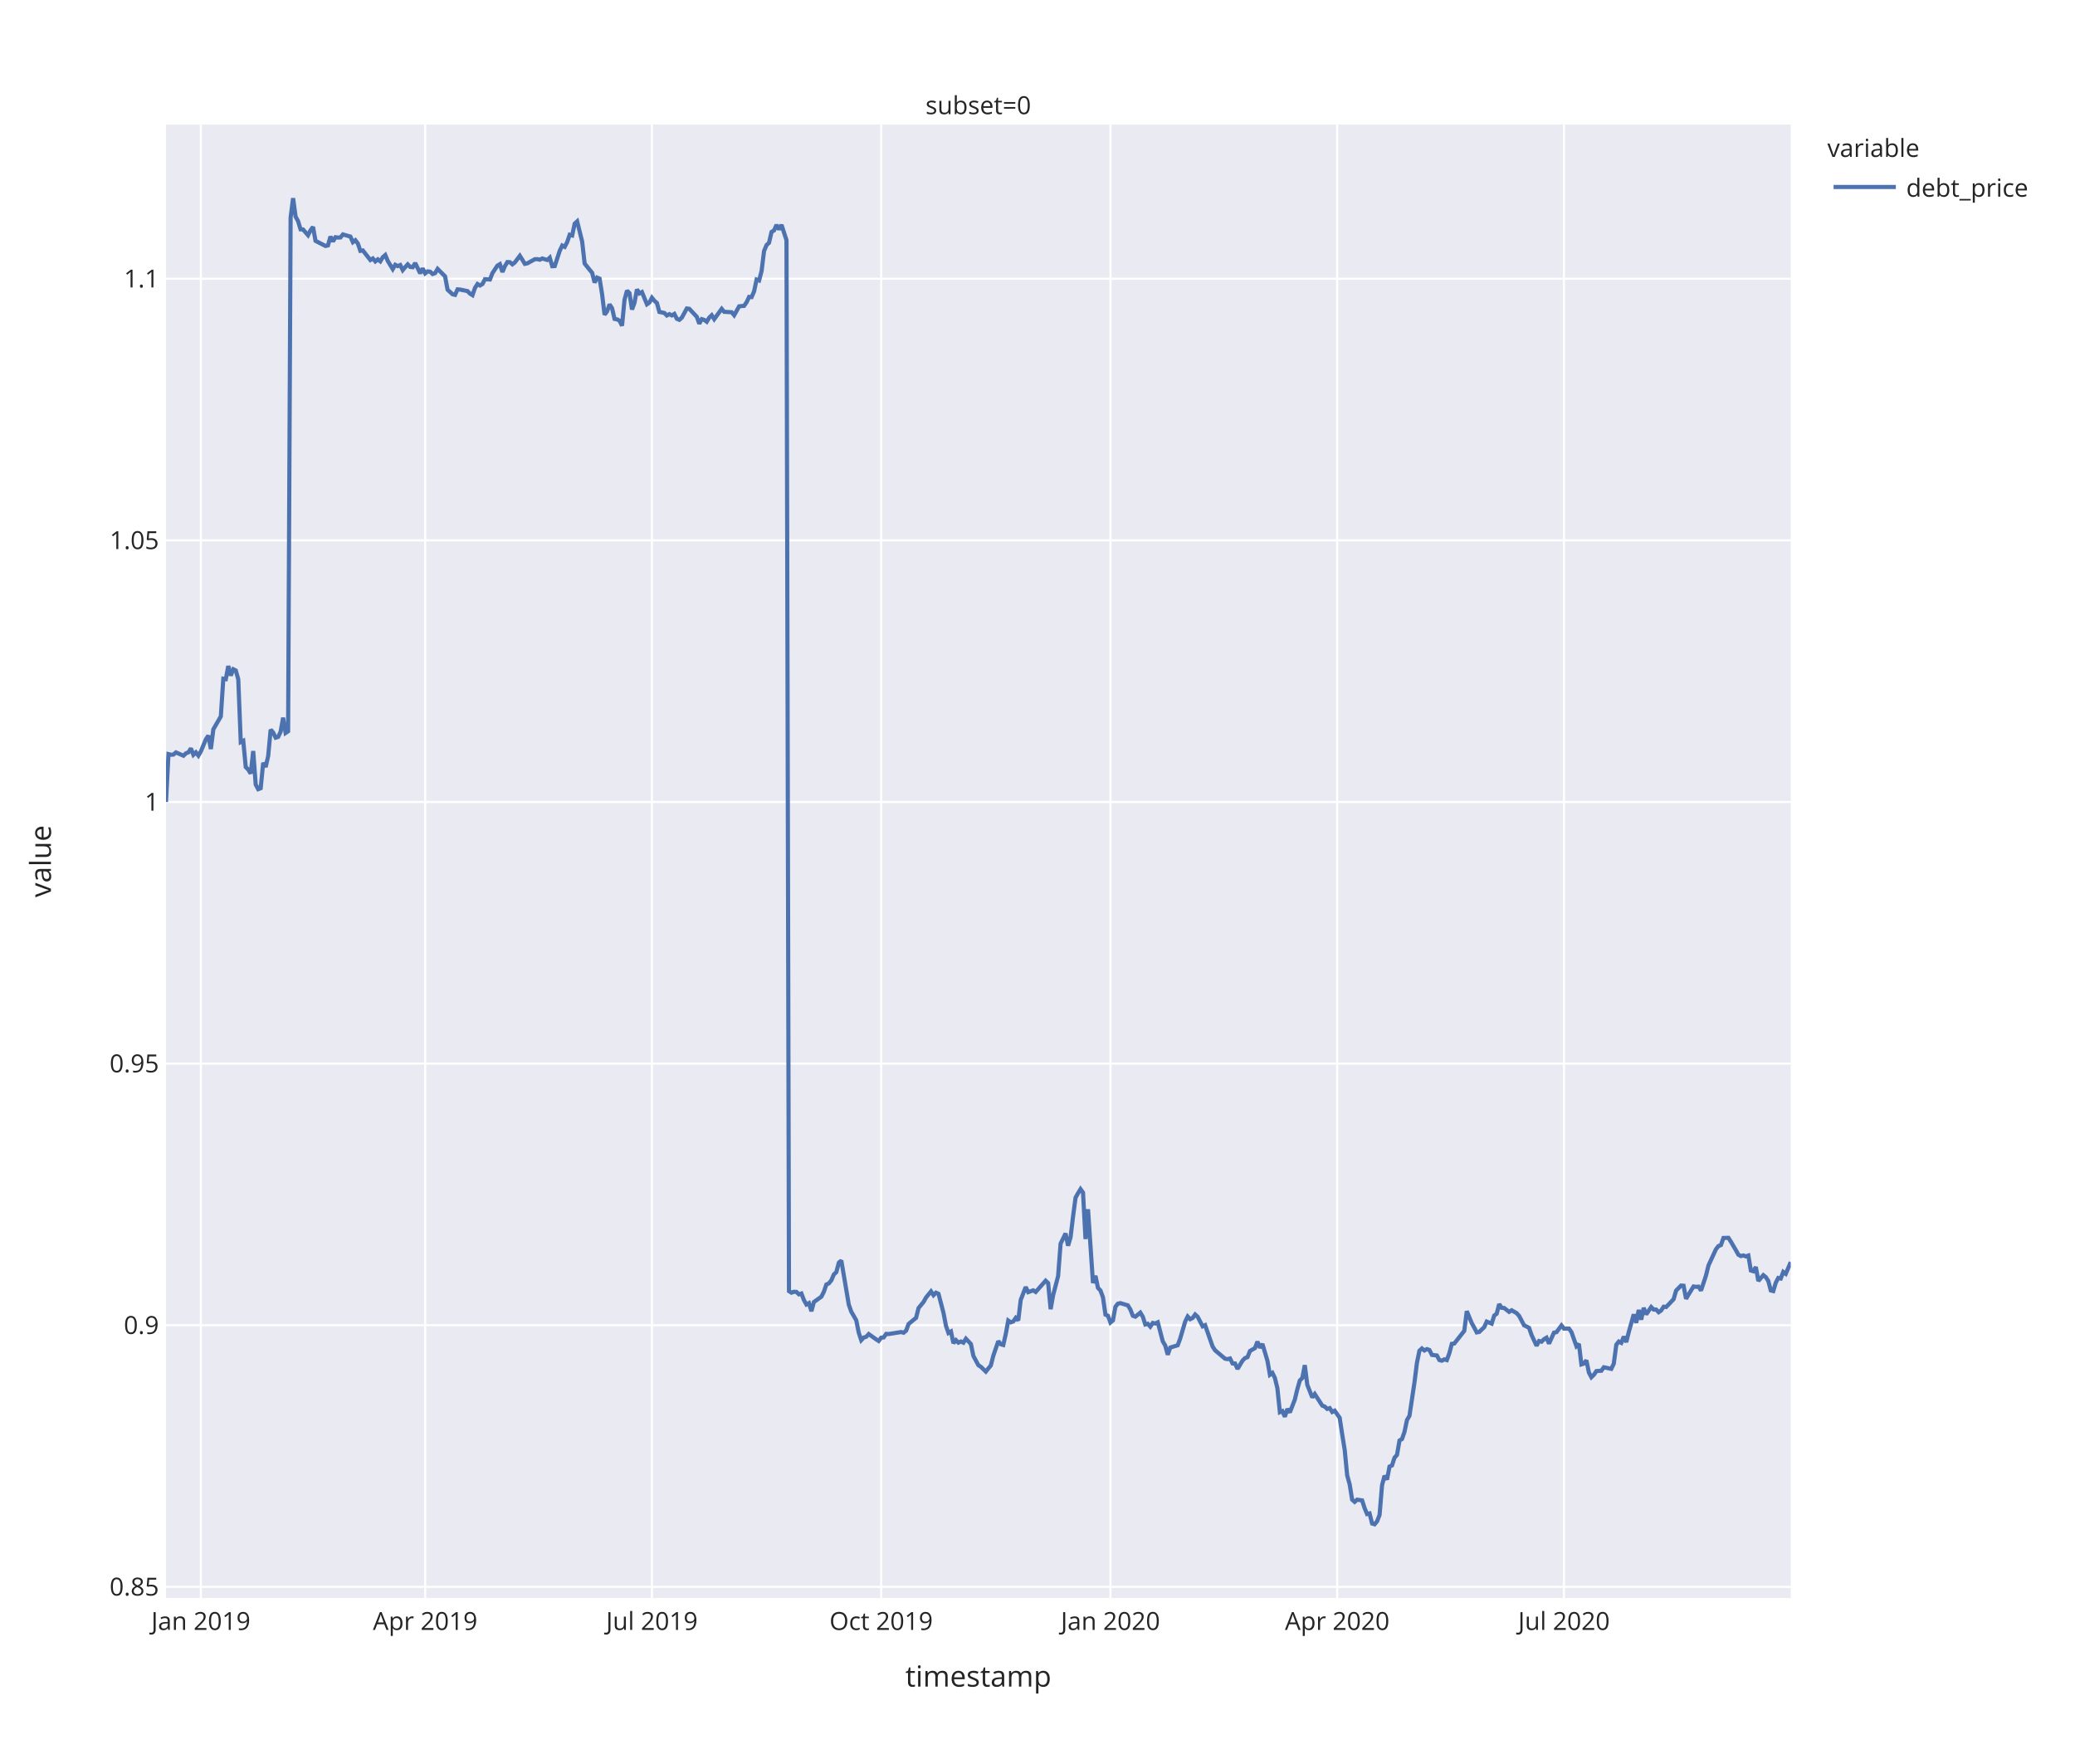
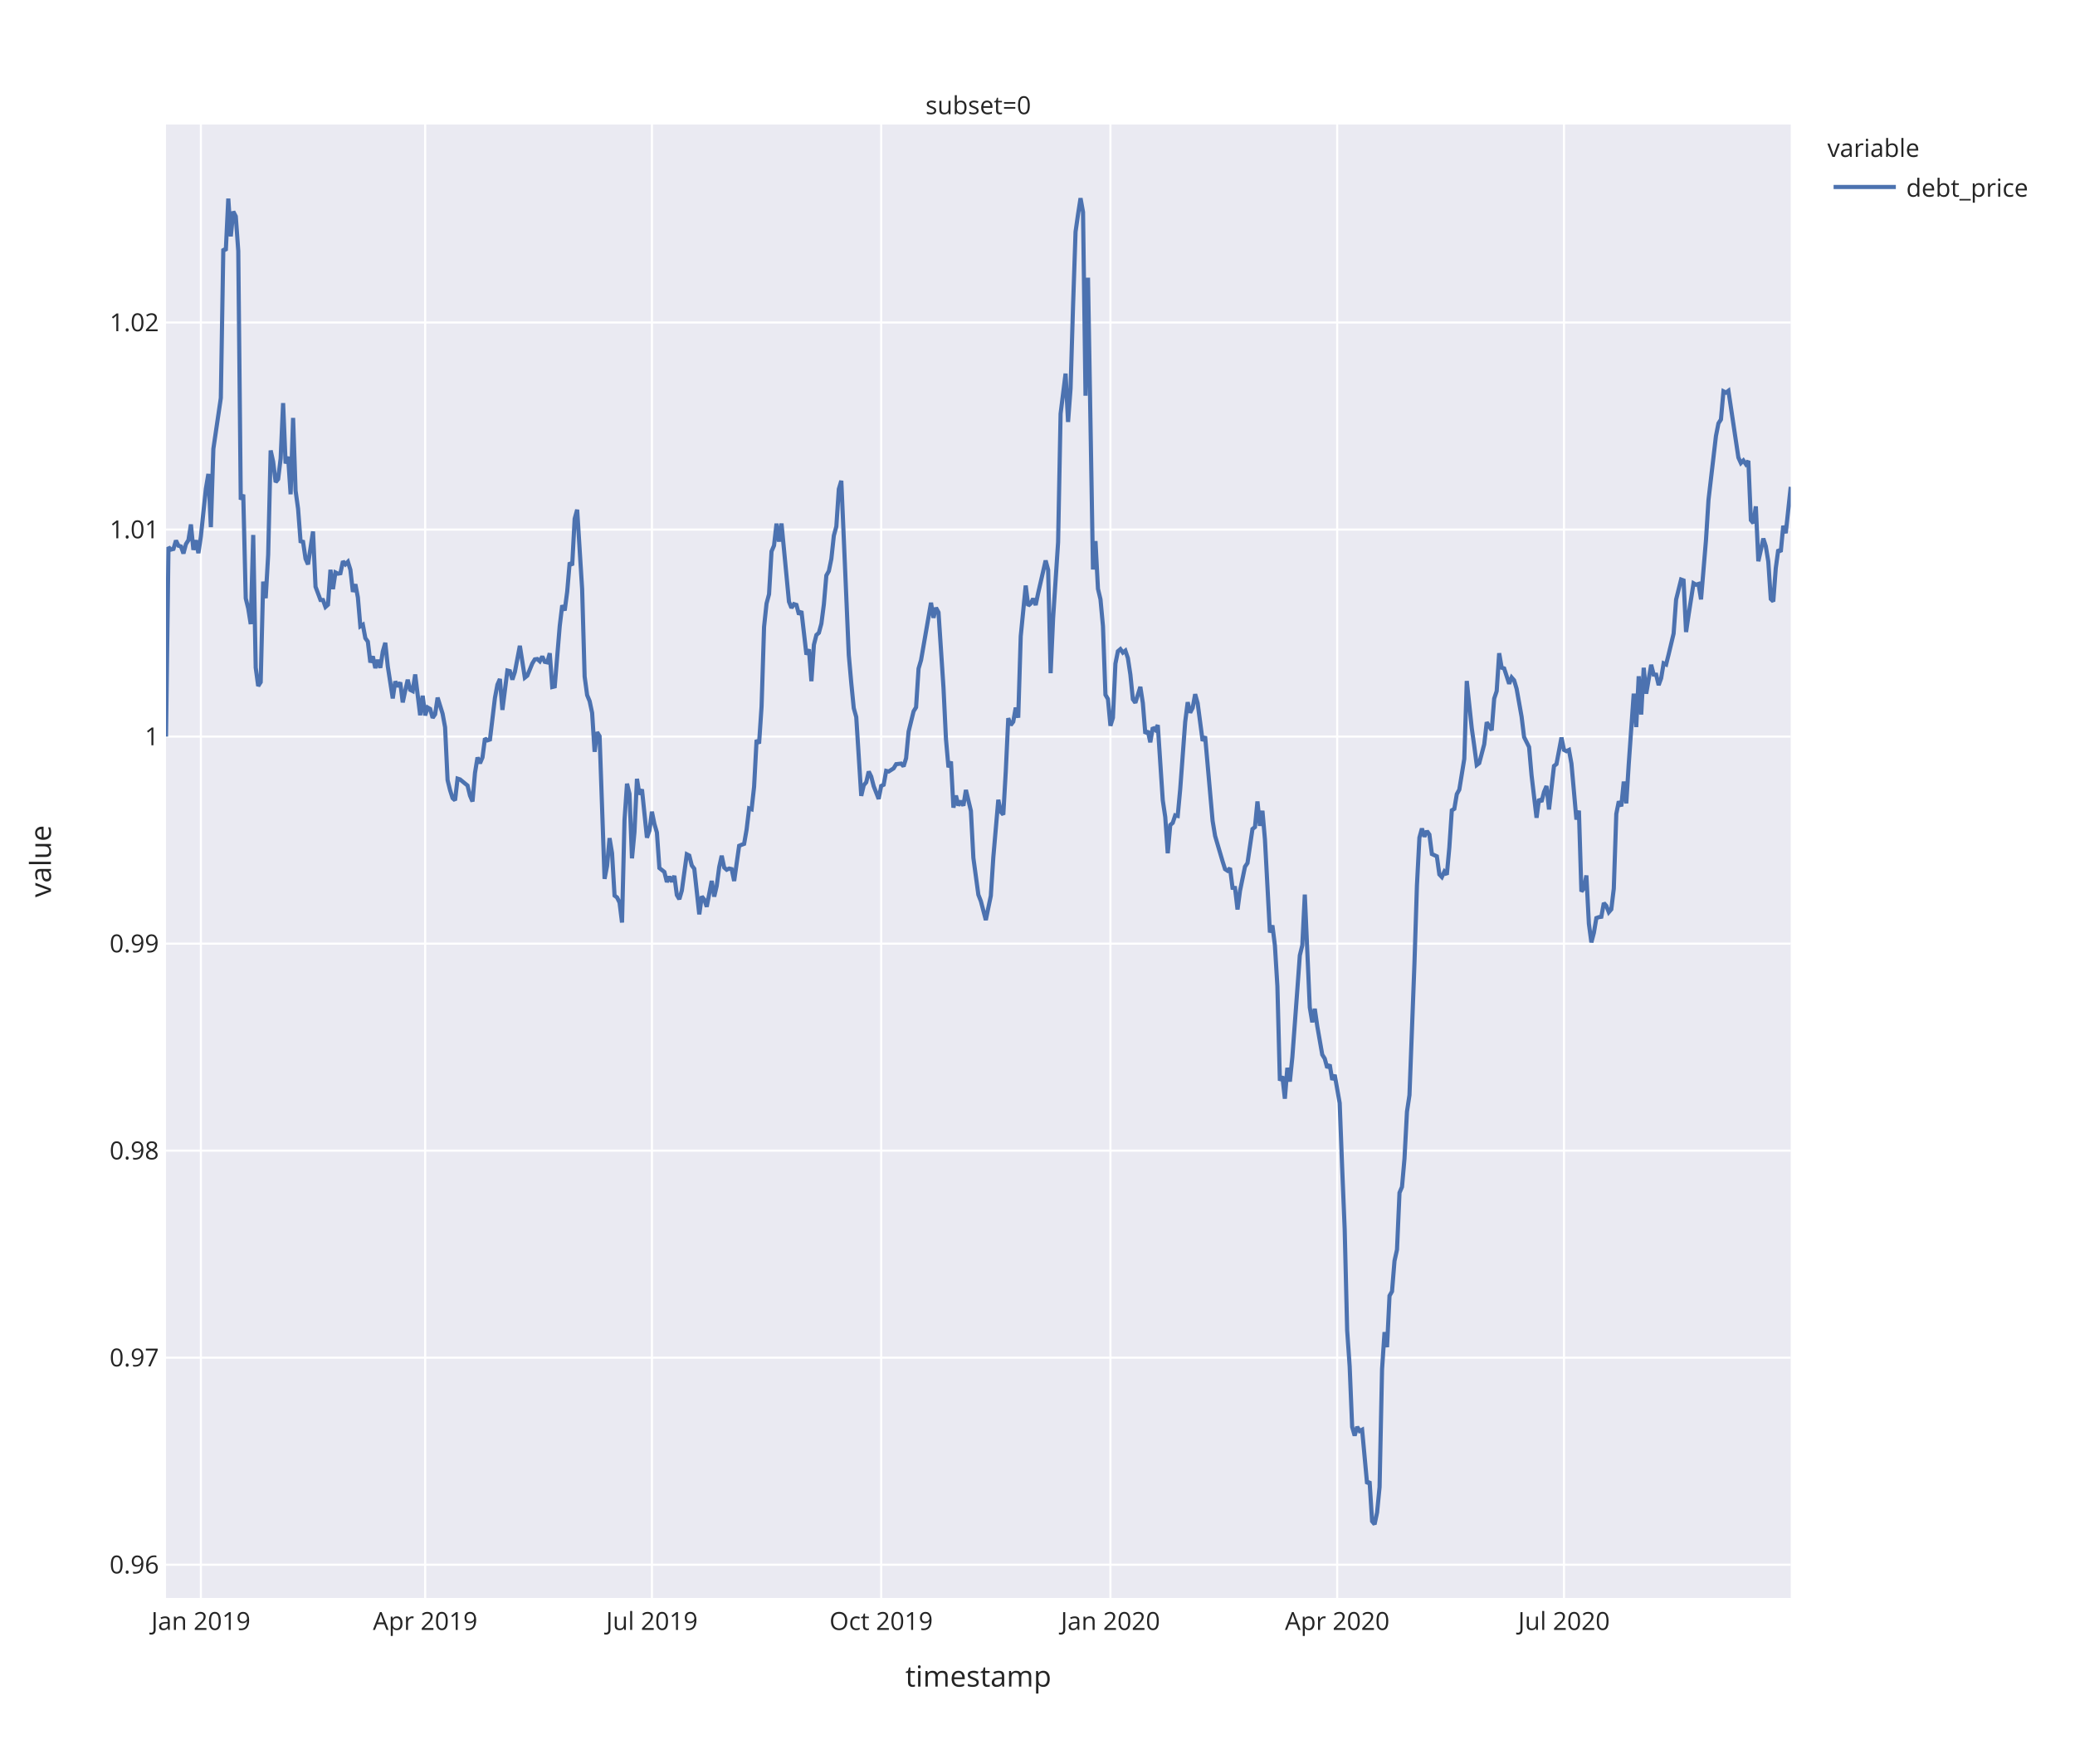
<svg xmlns="http://www.w3.org/2000/svg" class="main-svg" width="1000" height="850" style="" viewBox="0 0 1000 850">
  <rect x="0" y="0" width="1000" height="850" style="fill: rgb(255, 255, 255); fill-opacity: 1;" />
-   <defs id="defs-31692d">
+   <defs id="defs-14d277">
    <g class="clips">
-       <clipPath id="clip31692dxyplot" class="plotclip">
+       <clipPath id="clip14d277xyplot" class="plotclip">
        <rect width="783" height="710" />
      </clipPath>
-       <clipPath class="axesclip" id="clip31692dx">
+       <clipPath class="axesclip" id="clip14d277x">
        <rect x="80" y="0" width="783" height="850" />
      </clipPath>
-       <clipPath class="axesclip" id="clip31692dy">
+       <clipPath class="axesclip" id="clip14d277y">
        <rect x="0" y="60" width="1000" height="710" />
      </clipPath>
-       <clipPath class="axesclip" id="clip31692dxy">
+       <clipPath class="axesclip" id="clip14d277xy">
        <rect x="80" y="60" width="783" height="710" />
      </clipPath>
    </g>
    <g class="gradients" />
  </defs>
  <g class="bglayer">
    <rect class="bg" x="80" y="60" width="783" height="710" style="fill: rgb(234, 234, 242); fill-opacity: 1; stroke-width: 0;" />
  </g>
  <g class="layer-below">
    <g class="imagelayer" />
    <g class="shapelayer" />
  </g>
  <g class="cartesianlayer">
    <g class="subplot xy">
      <g class="layer-subplot">
        <g class="shapelayer" />
        <g class="imagelayer" />
      </g>
      <g class="gridlayer">
        <g class="x">
          <path class="xgrid crisp" transform="translate(96.81,0)" d="M0,60v710" style="stroke: rgb(255, 255, 255); stroke-opacity: 1; stroke-width: 1px;" />
          <path class="xgrid crisp" transform="translate(204.9,0)" d="M0,60v710" style="stroke: rgb(255, 255, 255); stroke-opacity: 1; stroke-width: 1px;" />
          <path class="xgrid crisp" transform="translate(314.18,0)" d="M0,60v710" style="stroke: rgb(255, 255, 255); stroke-opacity: 1; stroke-width: 1px;" />
          <path class="xgrid crisp" transform="translate(424.66,0)" d="M0,60v710" style="stroke: rgb(255, 255, 255); stroke-opacity: 1; stroke-width: 1px;" />
          <path class="xgrid crisp" transform="translate(535.15,0)" d="M0,60v710" style="stroke: rgb(255, 255, 255); stroke-opacity: 1; stroke-width: 1px;" />
          <path class="xgrid crisp" transform="translate(644.43,0)" d="M0,60v710" style="stroke: rgb(255, 255, 255); stroke-opacity: 1; stroke-width: 1px;" />
          <path class="xgrid crisp" transform="translate(753.72,0)" d="M0,60v710" style="stroke: rgb(255, 255, 255); stroke-opacity: 1; stroke-width: 1px;" />
        </g>
        <g class="y">
-           <path class="ygrid crisp" transform="translate(0,764.63)" d="M80,0h783" style="stroke: rgb(255, 255, 255); stroke-opacity: 1; stroke-width: 1px;" />
-           <path class="ygrid crisp" transform="translate(0,638.57)" d="M80,0h783" style="stroke: rgb(255, 255, 255); stroke-opacity: 1; stroke-width: 1px;" />
-           <path class="ygrid crisp" transform="translate(0,512.5)" d="M80,0h783" style="stroke: rgb(255, 255, 255); stroke-opacity: 1; stroke-width: 1px;" />
-           <path class="ygrid crisp" transform="translate(0,386.44)" d="M80,0h783" style="stroke: rgb(255, 255, 255); stroke-opacity: 1; stroke-width: 1px;" />
-           <path class="ygrid crisp" transform="translate(0,260.37)" d="M80,0h783" style="stroke: rgb(255, 255, 255); stroke-opacity: 1; stroke-width: 1px;" />
-           <path class="ygrid crisp" transform="translate(0,134.31)" d="M80,0h783" style="stroke: rgb(255, 255, 255); stroke-opacity: 1; stroke-width: 1px;" />
+           <path class="ygrid crisp" transform="translate(0,753.97)" d="M80,0h783" style="stroke: rgb(255, 255, 255); stroke-opacity: 1; stroke-width: 1px;" />
+           <path class="ygrid crisp" transform="translate(0,654.21)" d="M80,0h783" style="stroke: rgb(255, 255, 255); stroke-opacity: 1; stroke-width: 1px;" />
+           <path class="ygrid crisp" transform="translate(0,554.45)" d="M80,0h783" style="stroke: rgb(255, 255, 255); stroke-opacity: 1; stroke-width: 1px;" />
+           <path class="ygrid crisp" transform="translate(0,454.69)" d="M80,0h783" style="stroke: rgb(255, 255, 255); stroke-opacity: 1; stroke-width: 1px;" />
+           <path class="ygrid crisp" transform="translate(0,354.93)" d="M80,0h783" style="stroke: rgb(255, 255, 255); stroke-opacity: 1; stroke-width: 1px;" />
+           <path class="ygrid crisp" transform="translate(0,255.17)" d="M80,0h783" style="stroke: rgb(255, 255, 255); stroke-opacity: 1; stroke-width: 1px;" />
+           <path class="ygrid crisp" transform="translate(0,155.41)" d="M80,0h783" style="stroke: rgb(255, 255, 255); stroke-opacity: 1; stroke-width: 1px;" />
        </g>
      </g>
      <g class="zerolinelayer" />
      <path class="xlines-below" />
      <path class="ylines-below" />
      <g class="overlines-below" />
      <g class="xaxislayer-below" />
      <g class="yaxislayer-below" />
      <g class="overaxes-below" />
-       <g class="plot" transform="translate(80, 60)" clip-path="url('#clip31692dxyplot')">
+       <g class="plot" transform="translate(80, 60)" clip-path="url('#clip14d277xyplot')">
        <g class="scatterlayer mlayer">
-           <g class="trace scatter trace57e97b" style="stroke-miterlimit: 2; opacity: 1;">
+           <g class="trace scatter trace37a365" style="stroke-miterlimit: 2; opacity: 1;">
            <g class="fills" />
            <g class="errorbars" />
            <g class="lines">
-               <path class="js-line" d="M0,326.44L1.2,303.37L2.4,303.67L3.6,303.59L4.8,302.56L8.41,304.14L9.61,303L10.81,302.51L12.01,300.61L13.21,303.7L14.41,302.53L15.61,304.1L16.81,302.06L19.21,296.26L20.42,294.45L21.62,300.93L22.82,291.41L26.42,285.21L27.62,267.05L28.82,267.25L30.02,260.92L31.22,265.53L32.42,262.5L33.63,263.08L34.83,267.31L36.03,297.58L37.23,296.97L38.43,309.61L39.63,310.84L40.83,312.75L42.03,301.88L43.23,318.03L44.43,320.28L45.63,319.81L46.84,307.56L48.04,309.59L49.24,304.29L50.44,291.59L51.64,292.97L52.84,295.46L54.04,295.09L55.24,292.58L56.44,285.82L57.64,293.18L58.85,292.36L60.05,44.8L61.25,35.5L62.45,44.36L63.65,46.57L64.85,50.52L66.05,50.59L68.45,53.34L69.65,50.96L70.85,49.33L72.06,56.06L76.86,58.52L78.06,58.25L79.26,53.99L80.46,56.35L81.66,54.32L82.86,54.47L84.06,54.42L85.27,52.96L88.87,54L90.07,56.69L91.27,55.76L92.47,57.36L93.67,60.88L94.87,60.69L98.48,65.29L99.68,64.54L100.88,65.97L102.08,64.97L103.28,65.93L104.48,63.94L105.68,62.89L106.88,65.75L109.28,69.67L110.48,67.59L111.69,68.23L112.89,67.71L114.09,70.15L115.29,68.72L116.49,67.39L117.69,68.62L118.89,68.77L120.09,66.74L122.49,71.71L123.69,69.33L124.9,71.73L126.1,70.77L127.3,70.94L128.5,72.03L129.7,71.59L130.9,69.57L134.5,73.18L135.7,79.61L138.11,81.8L139.31,82.07L140.51,79.43L141.71,79.53L145.31,80.27L146.51,81.5L147.71,82.22L148.91,78.73L150.12,76.85L151.32,77.56L152.52,76.85L153.72,74.53L156.12,74.67L157.32,71.6L159.72,67.99L160.92,67.3L162.12,71.07L163.33,68.26L164.53,66.27L165.73,66.34L166.93,67.37L168.13,66.44L170.53,63.26L171.73,65.17L172.93,67.13L174.13,66.89L177.74,64.91L178.94,64.86L180.14,65.14L181.34,64.55L183.74,65.27L184.94,64.16L186.14,68.27L187.34,68.2L189.75,60.85L190.95,58.32L192.15,58.95L193.35,56.65L194.55,53.11L195.75,53.45L196.95,47.78L198.15,46.68L200.55,56.37L201.75,66.99L204.16,69.99L205.36,71.42L206.56,76.16L207.76,73.77L208.96,74.26L210.16,81.73L211.36,91.64L212.56,90.06L213.76,86.68L214.96,88.5L216.17,93.67L217.37,93.9L218.57,94.52L219.77,96.95L220.97,84.47L222.17,80.05L223.37,81.28L224.57,89.14L225.77,85.93L226.97,79.45L228.17,81.37L229.38,80.74L231.78,86.62L232.98,85.76L234.18,83.46L235.38,84.95L236.58,85.99L237.78,90.32L240.18,90.8L241.38,92.02L242.59,91.37L243.79,91.99L244.99,91.27L246.19,93.61L247.39,94.11L248.59,93.07L250.99,88.65L252.19,88.8L255.8,92.65L257,95.96L258.2,93.78L259.4,94.16L260.6,95.03L261.8,93.05L263,91.89L264.2,93.8L267.81,88.82L269.01,90.26L272.61,90.45L273.81,91.9L276.21,87.61L277.41,87.48L278.61,87.38L279.81,85.63L281.02,83.06L282.22,83.16L283.42,80.41L284.62,74.72L285.82,75.15L287.02,70.64L288.22,60.95L289.42,58.1L290.62,56.97L291.82,51.76L293.02,51.05L294.23,48.37L295.43,50.56L296.63,48.36L299.03,55.73L300.23,562.14L301.43,562.89L302.63,562.44L303.83,562.53L305.03,563.69L306.23,563.29L307.44,566.47L308.64,568.59L309.84,567.94L311.04,571.82L312.24,567.39L315.84,564.82L317.04,562.47L318.24,558.95L319.44,558.41L320.65,556.93L321.85,554.1L323.05,552.99L324.25,548.43L325.45,547.42L326.65,554.46L329.05,568.62L330.25,572.04L332.65,576.19L333.86,582.19L335.06,585.79L336.26,584.5L337.46,584.14L338.66,582.83L342.26,585.4L343.46,586.16L344.66,584.58L345.87,584.44L347.07,582.75L348.27,582.82L354.27,581.86L355.47,582.19L356.67,581.21L357.87,577.97L361.48,575L362.68,570.29L365.08,567.36L366.28,565.23L368.68,562.27L369.88,564.1L371.08,562.88L372.29,563.44L374.69,572.61L375.89,578.87L377.09,582.31L378.29,581.6L379.49,587.23L380.69,585.75L381.89,586.96L383.09,586.41L384.29,586.98L385.5,585.07L387.9,587.62L389.1,593.35L391.5,597.83L392.7,598.6L395.1,600.91L396.3,599.42L397.5,597.96L398.71,593.26L401.11,586.26L402.31,587.73L403.51,588.08L404.71,582.81L405.91,576.33L407.11,577.17L408.31,576.76L409.51,575.04L410.71,576.27L411.92,566.35L414.32,560.17L415.52,562.63L417.92,561.76L419.12,562.55L423.92,557.13L425.13,558.27L426.33,570.85L427.53,564.12L429.93,554.89L431.13,539.26L433.53,534.36L434.73,540.25L435.93,536.19L437.13,526.17L438.34,517.09L439.54,514.96L440.74,513L441.94,514.69L443.14,537.05L444.34,522.68L446.74,558.22L447.94,554.76L449.14,560.57L450.35,561.85L451.55,565.12L452.75,573.48L453.95,574L455.15,577.26L456.35,576.27L457.55,569.69L458.75,568.18L459.95,567.92L463.56,569.01L464.76,571.02L465.96,574.02L467.16,574.45L469.56,572.51L470.76,574.47L471.96,578.2L473.16,577.88L474.36,579.26L475.56,577.47L476.77,577.75L477.97,577.17L480.37,586.33L481.57,588.37L482.77,592.78L483.97,589.34L487.57,588.23L488.77,584.99L491.18,576.78L492.38,574.38L493.58,575.66L494.78,575.07L495.98,573.41L497.18,574.5L499.58,579.1L500.78,578.54L504.39,588.84L505.59,590.67L510.39,594.71L511.59,594.91L512.79,594.59L513.99,596.98L515.19,597.01L516.4,599.63L518.8,595.64L520,594.41L521.2,593.97L522.4,590.98L524.8,589.59L526,586.47L527.2,589.44L528.4,587.6L530.81,595.7L532.01,602.43L533.21,601.56L534.41,604L535.61,608.96L536.81,620.47L538.01,619.94L539.21,622.67L540.41,618.91L541.62,620.58L544.02,614.38L545.22,609.39L546.42,605.22L547.62,603.98L548.82,597.81L550.02,607.28L552.42,613.36L553.62,611.72L557.23,617.3L558.43,617.78L559.63,618.9L560.83,618.52L562.03,620.38L563.23,619.76L565.63,623.2L566.83,631.11L568.04,638.57L569.24,650.89L570.44,655.27L571.64,662.64L572.84,663.7L574.04,662.63L576.44,662.98L577.64,666.71L578.84,669.56L580.04,669.27L581.25,674.12L582.45,674.5L583.65,673.06L584.85,669.97L586.05,655.62L587.25,651.1L588.45,652.93L589.65,646.67L590.85,646.14L592.05,642.42L593.25,641.06L594.46,634.12L595.66,633.41L596.86,629.98L598.06,624.25L599.26,622.23L601.66,606.24L602.86,596.7L604.06,590.87L605.26,589.77L606.46,590.75L607.67,590.07L608.87,590.5L610.07,592.87L612.47,593.15L613.67,595.36L614.87,595.67L616.07,595.02L617.27,595.38L618.47,592.1L619.67,587.55L620.88,587.37L625.68,581.28L626.88,571.8L629.28,577.55L630.48,579.71L631.68,582.03L632.88,581.8L635.29,579.5L636.49,576.82L638.89,577.8L640.09,573.94L641.29,573.03L642.49,568.41L643.69,570.18L644.89,570.27L647.3,572.14L648.5,571.37L650.9,572.74L652.1,574.08L654.5,578.63L655.7,579.2L656.9,579.84L658.1,583.28L660.51,588.46L661.71,586.18L662.91,586.5L664.11,585.3L665.31,584.59L666.51,587.44L668.91,582.15L670.11,581.91L672.52,578.68L673.72,580.19L676.12,580.2L677.32,581.86L679.72,588.67L680.92,587.59L682.12,597.44L683.32,597.05L684.52,595.48L685.73,601.36L686.93,603.63L688.13,602.47L689.33,600.67L690.53,600.56L691.73,600.51L692.93,598.84L696.53,599.6L697.73,597.08L698.94,587.98L700.14,586.45L701.34,587.06L702.54,584.05L703.74,586.7L704.94,581.91L707.34,573.34L708.54,577.41L709.74,571.22L710.94,575.89L712.15,570.19L713.35,573.35L715.75,569.82L716.95,571.02L718.15,571.03L719.35,572.3L720.55,571.46L721.75,569.65L722.95,569.79L724.15,568.57L726.56,566.02L727.76,561.88L730.16,559.45L731.36,559.55L732.56,565.84L733.76,563.78L736.16,559.9L737.37,560.07L738.57,559.98L739.77,561.86L742.17,554.6L743.37,549.75L746.97,541.95L748.17,540.42L749.37,539.95L750.58,536.52L752.98,536.46L754.18,538.33L756.58,542.43L757.78,544.59L758.98,545.25L760.18,544.95L761.38,545.4L762.58,544.99L763.79,552.2L764.99,552.57L766.19,550.53L767.39,557.22L769.79,554.45L770.99,555.39L772.19,557.26L773.39,561.81L774.59,562.11L775.79,558.07L777,555.8L778.2,556.07L779.4,552.9L780.6,553.8L783,548.16" style="vector-effect: non-scaling-stroke; fill: none; stroke: rgb(76, 114, 176); stroke-opacity: 1; stroke-width: 2px; opacity: 1;" />
+               <path class="js-line" d="M0,294.93L1.2,203.65L2.4,204.82L3.6,204.51L4.8,200.45L6,202.95L7.21,203.32L8.41,206.7L9.61,202.18L10.81,200.26L12.01,192.71L13.21,204.96L14.41,200.32L15.61,206.55L16.81,198.49L19.21,175.51L20.42,168.36L21.62,194.01L22.82,156.31L26.42,131.78L27.62,59.95L28.82,60.73L30.02,35.68L31.22,53.92L32.42,41.93L33.63,44.25L34.83,60.97L36.03,180.76L37.23,178.32L38.43,228.33L39.63,233.19L40.83,240.75L42.03,197.77L43.23,261.67L44.43,270.55L45.63,268.69L46.84,220.25L48.04,228.25L49.24,207.3L50.44,157.06L51.64,162.49L52.84,172.34L54.04,170.89L55.24,160.98L56.44,134.23L57.64,163.33L58.85,160.08L60.05,178.19L61.25,141.37L62.45,176.44L63.65,185.16L64.85,200.8L66.05,201.09L67.25,209.25L68.45,211.95L70.85,196.09L72.06,222.71L74.46,229.11L75.66,229.14L76.86,232.47L78.06,231.39L79.26,214.54L80.46,223.88L81.66,215.84L82.86,216.43L84.06,216.22L85.27,210.44L86.47,211.92L87.67,210.7L88.87,214.56L90.07,225.21L91.27,221.53L92.47,227.88L93.67,241.79L94.87,241.04L96.07,247.51L97.27,249.16L98.48,259.23L99.68,256.27L100.88,261.93L102.08,257.98L103.28,261.79L104.48,253.91L105.68,249.74L106.88,261.06L109.28,276.55L110.48,268.34L111.69,270.87L112.89,268.83L114.09,278.46L115.29,272.81L116.49,267.53L117.69,272.42L118.89,273.02L120.09,264.99L122.49,284.66L123.69,275.24L124.9,284.72L126.1,280.91L127.3,281.61L128.5,285.9L129.7,284.17L130.9,276.16L133.3,283.92L134.5,290.45L135.7,315.88L136.9,320.75L138.11,324.58L139.31,325.63L140.51,315.19L141.71,315.58L145.31,318.52L146.51,323.39L147.71,326.21L148.91,312.44L150.12,304.99L151.32,307.8L152.52,304.98L153.72,295.8L154.92,296.75L156.12,296.34L158.52,276.3L159.72,269.92L160.92,267.18L162.12,282.09L164.53,263.1L165.73,263.4L166.93,267.47L168.13,263.79L170.53,251.19L171.73,258.78L172.93,266.53L174.13,265.57L176.54,259.66L177.74,257.72L178.94,257.55L180.14,258.64L181.34,256.31L182.54,258.92L183.74,259.17L184.94,254.77L186.14,271.05L187.34,270.75L189.75,241.65L190.95,231.67L192.15,234.16L193.35,225.06L194.55,211.06L195.75,212.41L196.95,189.98L198.15,185.61L200.55,223.95L201.75,265.98L202.96,274.95L204.16,277.84L205.36,283.49L206.56,302.27L207.76,292.8L208.96,294.75L211.36,363.49L212.56,357.24L213.76,343.86L214.96,351.07L216.17,371.55L217.37,372.44L218.57,374.91L219.77,384.53L220.97,335.12L222.17,317.63L223.37,322.52L224.57,353.6L225.77,340.92L226.97,315.28L228.17,322.85L229.38,320.37L231.78,343.64L232.98,340.22L234.18,331.12L235.38,337.01L236.58,341.16L237.78,358.26L240.18,360.17L241.38,365.01L242.59,362.44L243.79,364.88L244.99,362.03L246.19,371.28L247.39,373.27L248.59,369.15L250.99,351.65L252.19,352.27L253.39,357.02L254.6,358.62L257,380.59L258.2,371.95L259.4,373.47L260.6,376.92L263,364.47L264.2,372.04L265.4,366.92L266.6,357.8L267.81,352.35L269.01,358.03L270.21,359.09L271.41,358.52L272.61,358.79L273.81,364.52L276.21,347.56L277.41,347.06L278.61,346.62L279.81,339.72L281.02,329.54L282.22,329.95L283.42,319.08L284.62,296.56L285.82,298.27L287.02,280.42L288.22,242.06L289.42,230.8L290.62,226.33L291.82,205.7L293.02,202.9L294.23,192.31L295.43,200.97L296.63,192.26L300.23,229.93L301.43,232.91L302.63,231.11L303.83,231.48L305.03,236.08L306.23,234.47L308.64,255.43L309.84,252.89L311.04,268.24L312.24,250.7L313.44,245.98L314.64,244.93L315.84,240.52L317.04,231.25L318.24,217.3L319.44,215.18L320.65,209.3L321.85,198.1L323.05,193.71L324.25,175.67L325.45,171.67L326.65,199.55L329.05,255.57L330.25,269.1L331.45,281.22L332.65,285.52L335.06,323.5L336.26,318.39L337.46,316.96L338.66,311.77L339.86,314.19L341.06,318.83L343.46,324.97L344.66,318.73L345.87,318.14L347.07,311.46L348.27,311.76L349.47,311L350.67,310.22L351.87,308.23L354.27,307.95L355.47,309.27L356.67,305.36L357.87,292.55L360.28,282.76L361.48,280.81L362.68,262.17L363.88,258.08L368.68,230.44L369.88,237.69L371.08,232.86L372.29,235.08L374.69,271.35L375.89,296.14L377.09,309.73L378.29,306.93L379.49,329.18L380.69,323.36L381.89,328.14L383.09,325.95L384.29,328.23L385.5,320.65L387.9,330.72L389.1,353.41L391.5,371.13L392.7,374.21L395.1,383.34L396.3,377.44L397.5,371.67L398.71,353.05L401.11,325.38L402.31,331.16L403.51,332.56L404.71,311.69L405.91,286.07L407.11,289.38L408.31,287.78L409.51,280.98L410.71,285.82L411.92,246.57L414.32,222.15L415.52,231.86L416.72,230.8L417.92,228.44L419.12,231.55L420.32,225.76L423.92,210.1L425.13,214.61L426.33,264.39L427.53,237.76L429.93,201.24L431.13,139.38L433.53,120.02L434.73,143.33L435.93,127.23L437.13,87.59L438.34,51.69L439.54,43.26L440.74,35.5L441.94,42.18L443.14,130.67L444.34,73.81L446.74,214.41L447.94,200.73L449.14,223.73L450.35,228.78L451.55,241.72L452.75,274.79L453.95,276.85L455.15,289.73L456.35,285.83L457.55,259.79L458.75,253.82L459.95,252.79L461.15,254.47L462.35,253.52L463.56,257.11L464.76,265.07L465.96,276.95L467.16,278.64L469.56,270.97L470.76,278.71L471.96,293.47L473.16,292.21L474.36,297.68L475.56,290.58L476.77,291.68L477.97,289.41L480.37,325.64L481.57,333.71L482.77,351.15L483.97,337.56L485.17,336.51L486.37,332.87L487.57,333.15L488.77,320.35L491.18,287.84L492.38,278.36L493.58,283.41L494.78,281.08L495.98,274.5L497.18,278.83L499.58,297.02L500.78,294.83L504.39,335.55L505.59,342.81L509.19,355.02L510.39,358.8L511.59,359.58L512.79,358.33L513.99,367.79L515.19,367.88L516.4,378.25L517.6,369.25L520,357.61L521.2,355.87L523.6,339.46L524.8,338.54L526,326.18L527.2,337.94L528.4,330.67L529.61,344.48L532.01,389.33L533.21,385.91L534.41,395.55L535.61,415.19L536.81,460.71L538.01,458.64L539.21,469.42L540.41,454.54L541.62,461.17L542.82,449.37L545.22,416.88L546.42,400.37L547.62,395.49L548.82,371.06L551.22,425.41L552.42,432.6L553.62,426.09L554.83,434.46L557.23,448.19L558.43,450.1L559.63,454.53L560.83,452.99L562.03,460.36L563.23,457.92L565.63,471.53L566.83,502.83L568.04,532.32L569.24,581.09L570.44,598.41L571.64,627.56L572.84,631.77L574.04,627.55L575.24,629.54L576.44,628.93L578.84,654.94L580.04,653.82L581.25,673.01L582.45,674.5L583.65,668.81L584.85,656.59L586.05,599.8L587.25,581.9L588.45,589.15L589.65,564.38L590.85,562.29L592.05,547.58L593.25,542.19L594.46,514.74L595.66,511.92L596.86,498.33L598.06,475.68L599.26,467.68L601.66,404.41L602.86,366.67L604.06,343.61L605.26,339.23L606.46,343.15L607.67,340.44L608.87,342.14L610.07,351.52L612.47,352.64L613.67,361.35L614.87,362.61L616.07,360.02L617.27,361.47L618.47,348.47L619.67,330.46L620.88,329.74L622.08,322.66L623.28,320.48L625.68,305.67L626.88,268.13L629.28,290.89L630.48,299.45L631.68,308.63L632.88,307.72L635.29,298.63L636.49,288.02L638.89,291.88L640.09,276.62L641.29,273.03L642.49,254.75L643.69,261.73L644.89,262.08L647.3,269.48L648.5,266.44L649.7,267.83L650.9,271.88L653.3,285.35L654.5,295.16L656.9,299.96L658.1,313.57L660.51,334.05L661.71,325.06L662.91,326.33L664.11,321.58L665.31,318.76L666.51,330.05L668.91,309.11L670.11,308.17L672.52,295.38L673.72,301.35L674.92,301.97L676.12,301.38L677.32,307.95L678.52,321.34L679.72,334.91L680.92,330.62L682.12,369.59L683.32,368.07L684.52,361.85L685.73,385.12L686.93,394.1L688.13,389.49L689.33,382.38L690.53,381.94L691.73,381.75L692.93,375.12L694.13,376.48L695.33,379.55L696.53,378.15L697.73,368.16L698.94,332.17L700.14,326.13L701.34,328.53L702.54,316.6L703.74,327.12L704.94,308.15L707.34,274.23L708.54,290.34L709.74,265.86L710.94,284.32L712.15,261.76L713.35,274.27L715.75,260.33L716.95,265.06L718.15,265.1L719.35,270.13L720.55,266.82L721.75,259.62L722.95,260.18L724.15,255.37L726.56,245.28L727.76,228.91L730.16,219.27L731.36,219.7L732.56,244.55L733.76,236.43L736.16,221.05L737.37,221.74L738.57,221.37L739.77,228.82L742.17,200.1L743.37,180.9L746.97,150.05L748.17,143.99L749.37,142.12L750.58,128.57L751.78,129.19L752.98,128.3L757.78,160.47L758.98,163.12L760.18,161.9L761.38,163.68L762.58,162.07L763.79,190.61L764.99,192.07L766.19,184.01L767.39,210.45L768.59,205.09L769.79,199.5L770.99,203.22L772.19,210.61L773.39,228.61L774.59,229.81L775.79,213.82L777,204.85L778.2,205.9L779.4,193.36L780.6,196.92L783,174.6" style="vector-effect: non-scaling-stroke; fill: none; stroke: rgb(76, 114, 176); stroke-opacity: 1; stroke-width: 2px; opacity: 1;" />
            </g>
            <g class="points" />
            <g class="text" />
          </g>
        </g>
      </g>
      <g class="overplot" />
      <path class="xlines-above crisp" d="M79,770.5H863" style="fill: none; stroke-width: 1px; stroke: rgb(255, 255, 255); stroke-opacity: 1;" />
      <path class="ylines-above crisp" d="M79.5,60V770" style="fill: none; stroke-width: 1px; stroke: rgb(255, 255, 255); stroke-opacity: 1;" />
      <g class="overlines-above" />
      <g class="xaxislayer-above">
        <g class="xtick">
          <text text-anchor="middle" x="0" y="785.4" transform="translate(96.81,0)" style="font-family: 'Open Sans', verdana, arial, sans-serif; font-size: 12px; fill: rgb(36, 36, 36); fill-opacity: 1; white-space: pre;">Jan 2019</text>
        </g>
        <g class="xtick">
          <text text-anchor="middle" x="0" y="785.4" transform="translate(204.9,0)" style="font-family: 'Open Sans', verdana, arial, sans-serif; font-size: 12px; fill: rgb(36, 36, 36); fill-opacity: 1; white-space: pre;">Apr 2019</text>
        </g>
        <g class="xtick">
          <text text-anchor="middle" x="0" y="785.4" transform="translate(314.18,0)" style="font-family: 'Open Sans', verdana, arial, sans-serif; font-size: 12px; fill: rgb(36, 36, 36); fill-opacity: 1; white-space: pre;">Jul 2019</text>
        </g>
        <g class="xtick">
          <text text-anchor="middle" x="0" y="785.4" transform="translate(424.66,0)" style="font-family: 'Open Sans', verdana, arial, sans-serif; font-size: 12px; fill: rgb(36, 36, 36); fill-opacity: 1; white-space: pre;">Oct 2019</text>
        </g>
        <g class="xtick">
          <text text-anchor="middle" x="0" y="785.4" transform="translate(535.15,0)" style="font-family: 'Open Sans', verdana, arial, sans-serif; font-size: 12px; fill: rgb(36, 36, 36); fill-opacity: 1; white-space: pre;">Jan 2020</text>
        </g>
        <g class="xtick">
          <text text-anchor="middle" x="0" y="785.4" transform="translate(644.43,0)" style="font-family: 'Open Sans', verdana, arial, sans-serif; font-size: 12px; fill: rgb(36, 36, 36); fill-opacity: 1; white-space: pre;">Apr 2020</text>
        </g>
        <g class="xtick">
          <text text-anchor="middle" x="0" y="785.4" transform="translate(753.72,0)" style="font-family: 'Open Sans', verdana, arial, sans-serif; font-size: 12px; fill: rgb(36, 36, 36); fill-opacity: 1; white-space: pre;">Jul 2020</text>
        </g>
      </g>
      <g class="yaxislayer-above">
        <g class="ytick">
-           <text text-anchor="end" x="76.6" y="4.2" transform="translate(0,764.63)" style="font-family: 'Open Sans', verdana, arial, sans-serif; font-size: 12px; fill: rgb(36, 36, 36); fill-opacity: 1; white-space: pre;">0.85</text>
+           <text text-anchor="end" x="76.6" y="4.2" transform="translate(0,753.97)" style="font-family: 'Open Sans', verdana, arial, sans-serif; font-size: 12px; fill: rgb(36, 36, 36); fill-opacity: 1; white-space: pre;">0.96</text>
        </g>
        <g class="ytick">
-           <text text-anchor="end" x="76.6" y="4.2" transform="translate(0,638.57)" style="font-family: 'Open Sans', verdana, arial, sans-serif; font-size: 12px; fill: rgb(36, 36, 36); fill-opacity: 1; white-space: pre;">0.9</text>
+           <text text-anchor="end" x="76.6" y="4.2" transform="translate(0,654.21)" style="font-family: 'Open Sans', verdana, arial, sans-serif; font-size: 12px; fill: rgb(36, 36, 36); fill-opacity: 1; white-space: pre;">0.97</text>
        </g>
        <g class="ytick">
-           <text text-anchor="end" x="76.6" y="4.2" transform="translate(0,512.5)" style="font-family: 'Open Sans', verdana, arial, sans-serif; font-size: 12px; fill: rgb(36, 36, 36); fill-opacity: 1; white-space: pre;">0.95</text>
+           <text text-anchor="end" x="76.6" y="4.2" transform="translate(0,554.45)" style="font-family: 'Open Sans', verdana, arial, sans-serif; font-size: 12px; fill: rgb(36, 36, 36); fill-opacity: 1; white-space: pre;">0.98</text>
        </g>
        <g class="ytick">
-           <text text-anchor="end" x="76.6" y="4.2" transform="translate(0,386.44)" style="font-family: 'Open Sans', verdana, arial, sans-serif; font-size: 12px; fill: rgb(36, 36, 36); fill-opacity: 1; white-space: pre;">1</text>
+           <text text-anchor="end" x="76.6" y="4.2" transform="translate(0,454.69)" style="font-family: 'Open Sans', verdana, arial, sans-serif; font-size: 12px; fill: rgb(36, 36, 36); fill-opacity: 1; white-space: pre;">0.99</text>
        </g>
        <g class="ytick">
-           <text text-anchor="end" x="76.6" y="4.2" transform="translate(0,260.37)" style="font-family: 'Open Sans', verdana, arial, sans-serif; font-size: 12px; fill: rgb(36, 36, 36); fill-opacity: 1; white-space: pre;">1.05</text>
+           <text text-anchor="end" x="76.6" y="4.2" transform="translate(0,354.93)" style="font-family: 'Open Sans', verdana, arial, sans-serif; font-size: 12px; fill: rgb(36, 36, 36); fill-opacity: 1; white-space: pre;">1</text>
        </g>
        <g class="ytick">
-           <text text-anchor="end" x="76.6" y="4.2" transform="translate(0,134.31)" style="font-family: 'Open Sans', verdana, arial, sans-serif; font-size: 12px; fill: rgb(36, 36, 36); fill-opacity: 1; white-space: pre;">1.1</text>
+           <text text-anchor="end" x="76.6" y="4.2" transform="translate(0,255.17)" style="font-family: 'Open Sans', verdana, arial, sans-serif; font-size: 12px; fill: rgb(36, 36, 36); fill-opacity: 1; white-space: pre;">1.01</text>
+         </g>
+         <g class="ytick">
+           <text text-anchor="end" x="76.6" y="4.2" transform="translate(0,155.41)" style="font-family: 'Open Sans', verdana, arial, sans-serif; font-size: 12px; fill: rgb(36, 36, 36); fill-opacity: 1; white-space: pre;">1.02</text>
        </g>
      </g>
      <g class="overaxes-above" />
    </g>
  </g>
  <g class="polarlayer" />
  <g class="ternarylayer" />
  <g class="geolayer" />
  <g class="funnelarealayer" />
  <g class="pielayer" />
  <g class="treemaplayer" />
  <g class="sunburstlayer" />
  <g class="glimages" />
-   <defs id="topdefs-31692d">
+   <defs id="topdefs-14d277">
    <g class="clips" />
-     <clipPath id="legend31692d">
+     <clipPath id="legend14d277">
      <rect width="109" height="45" x="0" y="0" />
    </clipPath>
  </defs>
  <g class="layer-above">
    <g class="imagelayer" />
    <g class="shapelayer" />
  </g>
  <g class="infolayer">
    <g class="legend" pointer-events="all" transform="translate(878.66, 60)">
      <rect class="bg" shape-rendering="crispEdges" style="stroke: rgb(68, 68, 68); stroke-opacity: 1; fill: rgb(255, 255, 255); fill-opacity: 1; stroke-width: 0px;" width="109" height="45" x="0" y="0" />
-       <g class="scrollbox" transform="translate(0, 0)" clip-path="url('#legend31692d')">
+       <g class="scrollbox" transform="translate(0, 0)" clip-path="url('#legend14d277')">
        <text class="legendtitletext user-select-none" text-anchor="start" x="2" y="15.6" style="font-family: 'Open Sans', verdana, arial, sans-serif; font-size: 12px; fill: rgb(36, 36, 36); fill-opacity: 1; white-space: pre;">variable</text>
        <g class="groups" transform="translate(0, 0)">
          <g class="traces" transform="translate(0, 30.1)" style="opacity: 1;">
            <text class="legendtext user-select-none" text-anchor="start" x="40" y="4.68" style="font-family: 'Open Sans', verdana, arial, sans-serif; font-size: 12px; fill: rgb(36, 36, 36); fill-opacity: 1; white-space: pre;">debt_price</text>
            <g class="layers" style="opacity: 1;">
              <g class="legendfill" />
              <g class="legendlines">
                <path class="js-line" d="M5,0h30" style="fill: none; stroke: rgb(76, 114, 176); stroke-opacity: 1; stroke-width: 2px;" />
              </g>
              <g class="legendsymbols">
                <g class="legendpoints" />
              </g>
            </g>
            <rect class="legendtoggle" pointer-events="all" x="0" y="-9.5" width="103.75" height="19" style="cursor: pointer; fill: rgb(0, 0, 0); fill-opacity: 0;" />
          </g>
        </g>
      </g>
      <rect class="scrollbar" rx="20" ry="3" width="0" height="0" style="fill: rgb(128, 139, 164); fill-opacity: 1;" x="0" y="0" />
    </g>
    <g class="g-gtitle" />
    <g class="g-xtitle">
      <text class="xtitle" x="471.5" y="812.706" text-anchor="middle" style="font-family: 'Open Sans', verdana, arial, sans-serif; font-size: 14px; fill: rgb(36, 36, 36); opacity: 1; font-weight: normal; white-space: pre;">timestamp</text>
    </g>
    <g class="g-ytitle">
      <text class="ytitle" transform="rotate(-90,24.54375,415)" x="24.544" y="415" text-anchor="middle" style="font-family: 'Open Sans', verdana, arial, sans-serif; font-size: 14px; fill: rgb(36, 36, 36); opacity: 1; font-weight: normal; white-space: pre;">value</text>
    </g>
    <g class="annotation" data-index="0" style="opacity: 1;">
      <g class="annotation-text-g" transform="rotate(0,471.5,50.5)">
        <g class="cursor-pointer" transform="translate(441, 41)">
          <rect class="bg" x="0.5" y="0.5" width="60" height="18" style="stroke-width: 1px; stroke: rgb(0, 0, 0); stroke-opacity: 0; fill: rgb(0, 0, 0); fill-opacity: 0;" />
          <text class="annotation-text" text-anchor="middle" x="30.453" y="14" style="font-family: 'Open Sans', verdana, arial, sans-serif; font-size: 12px; fill: rgb(36, 36, 36); fill-opacity: 1; white-space: pre;">subset=0</text>
        </g>
      </g>
    </g>
  </g>
</svg>
